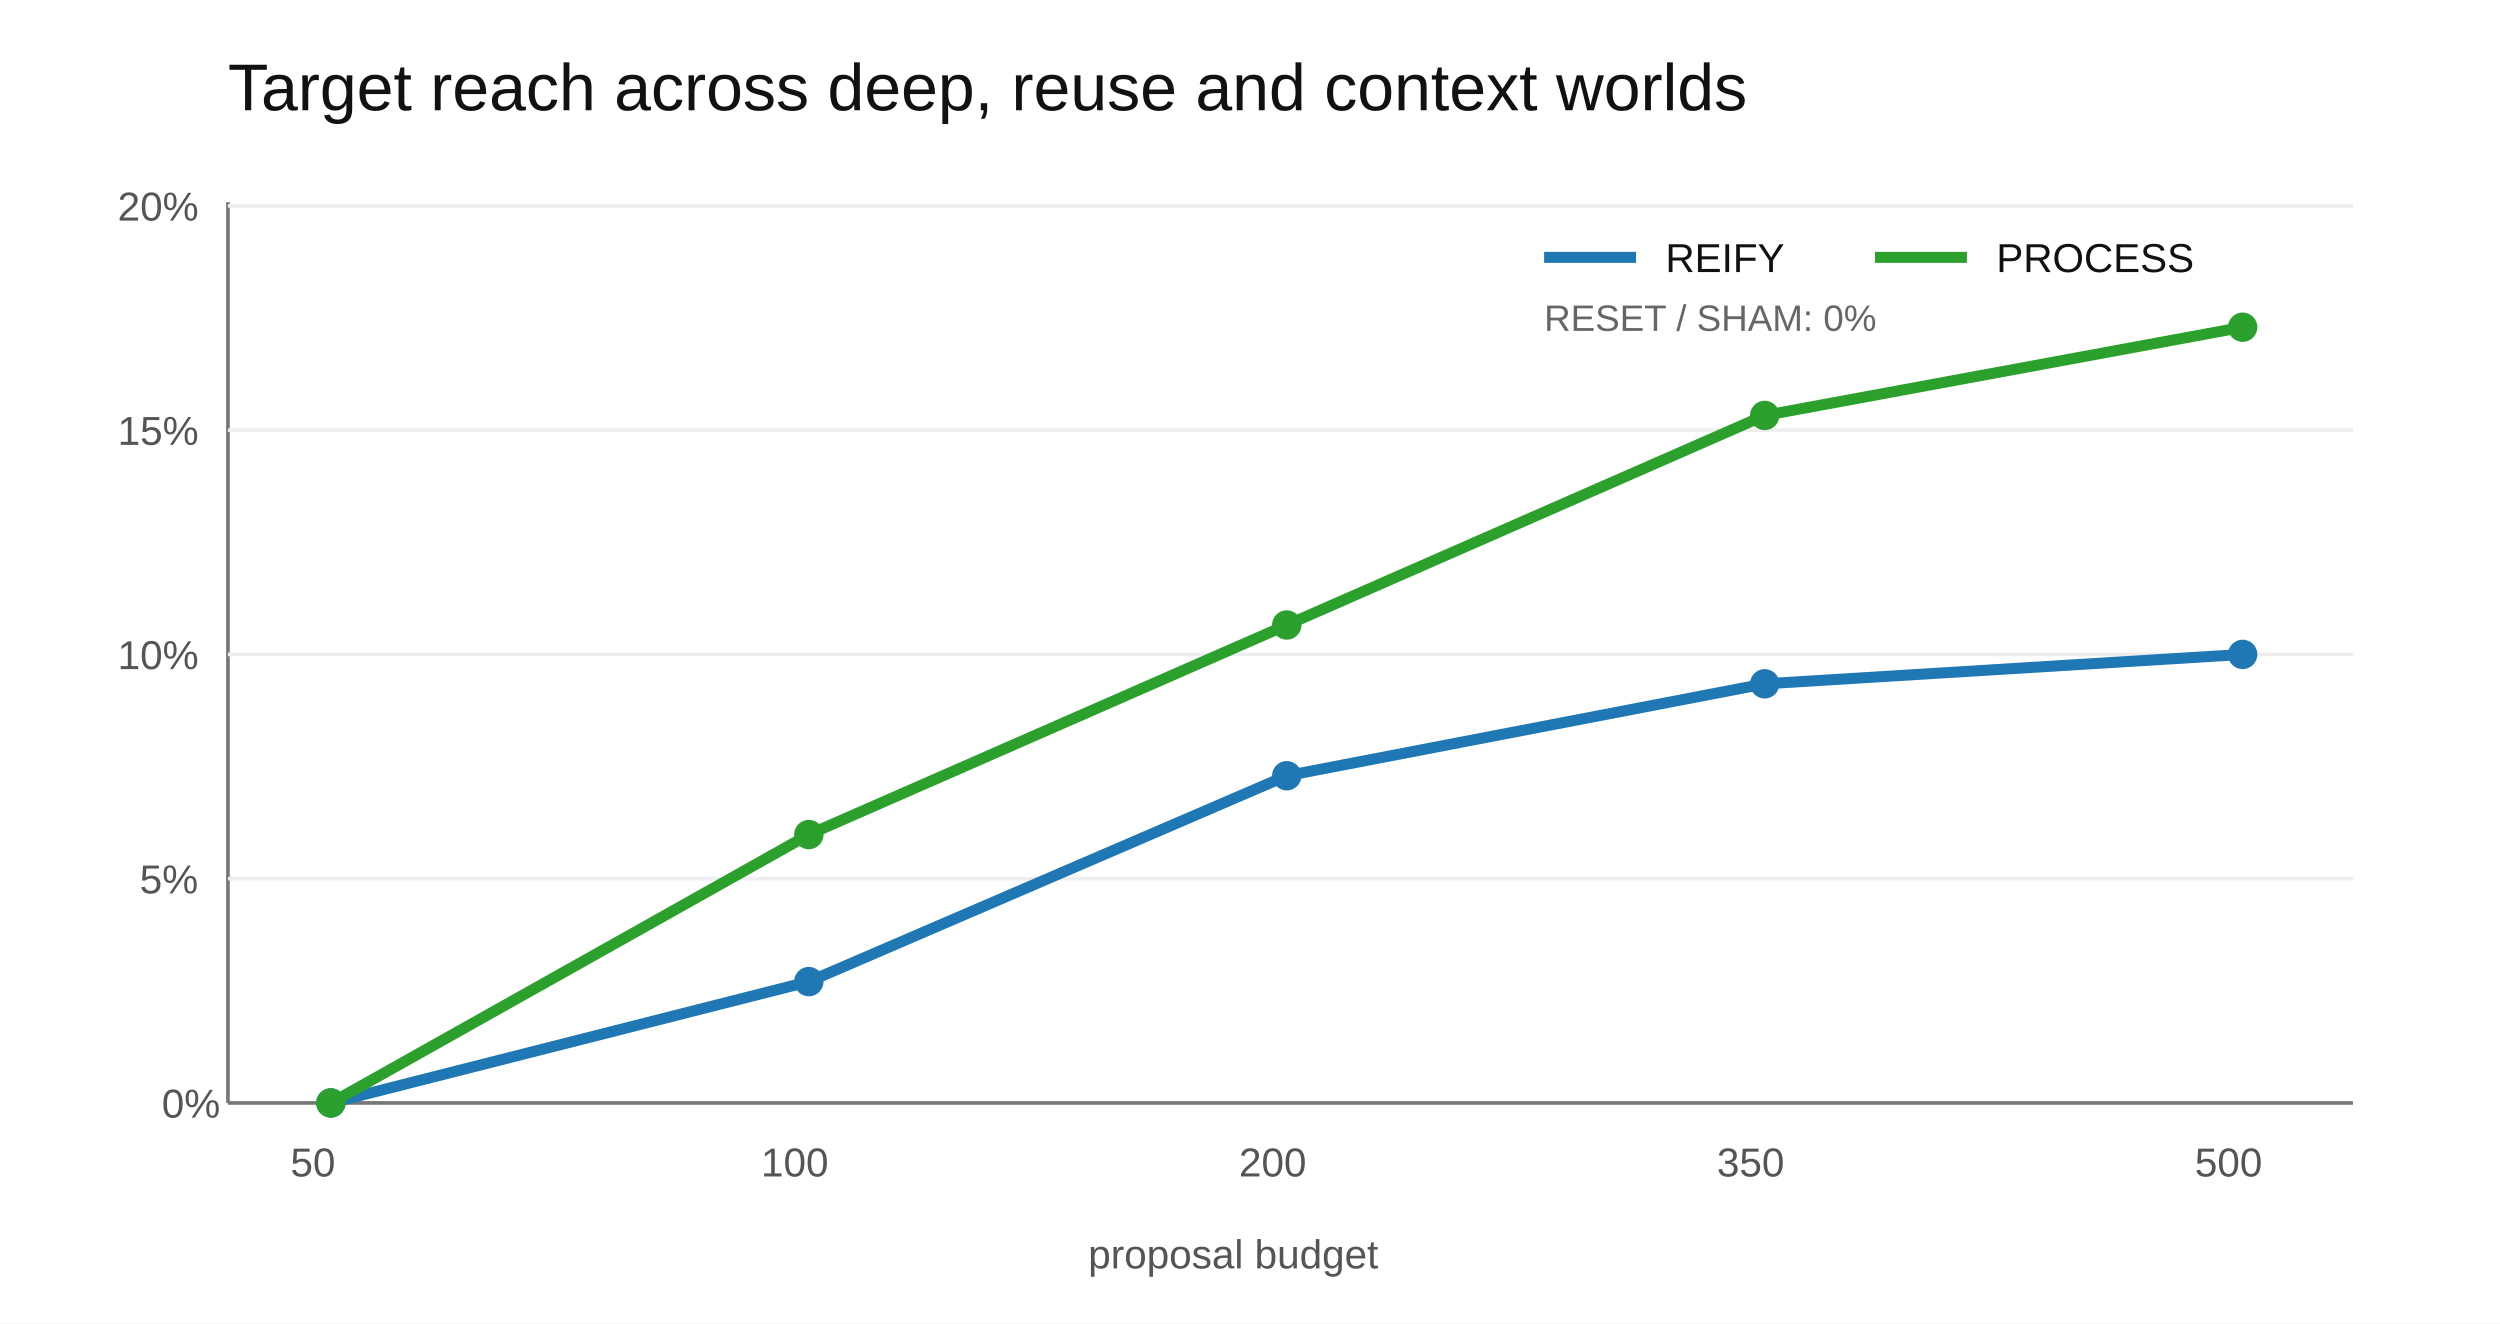
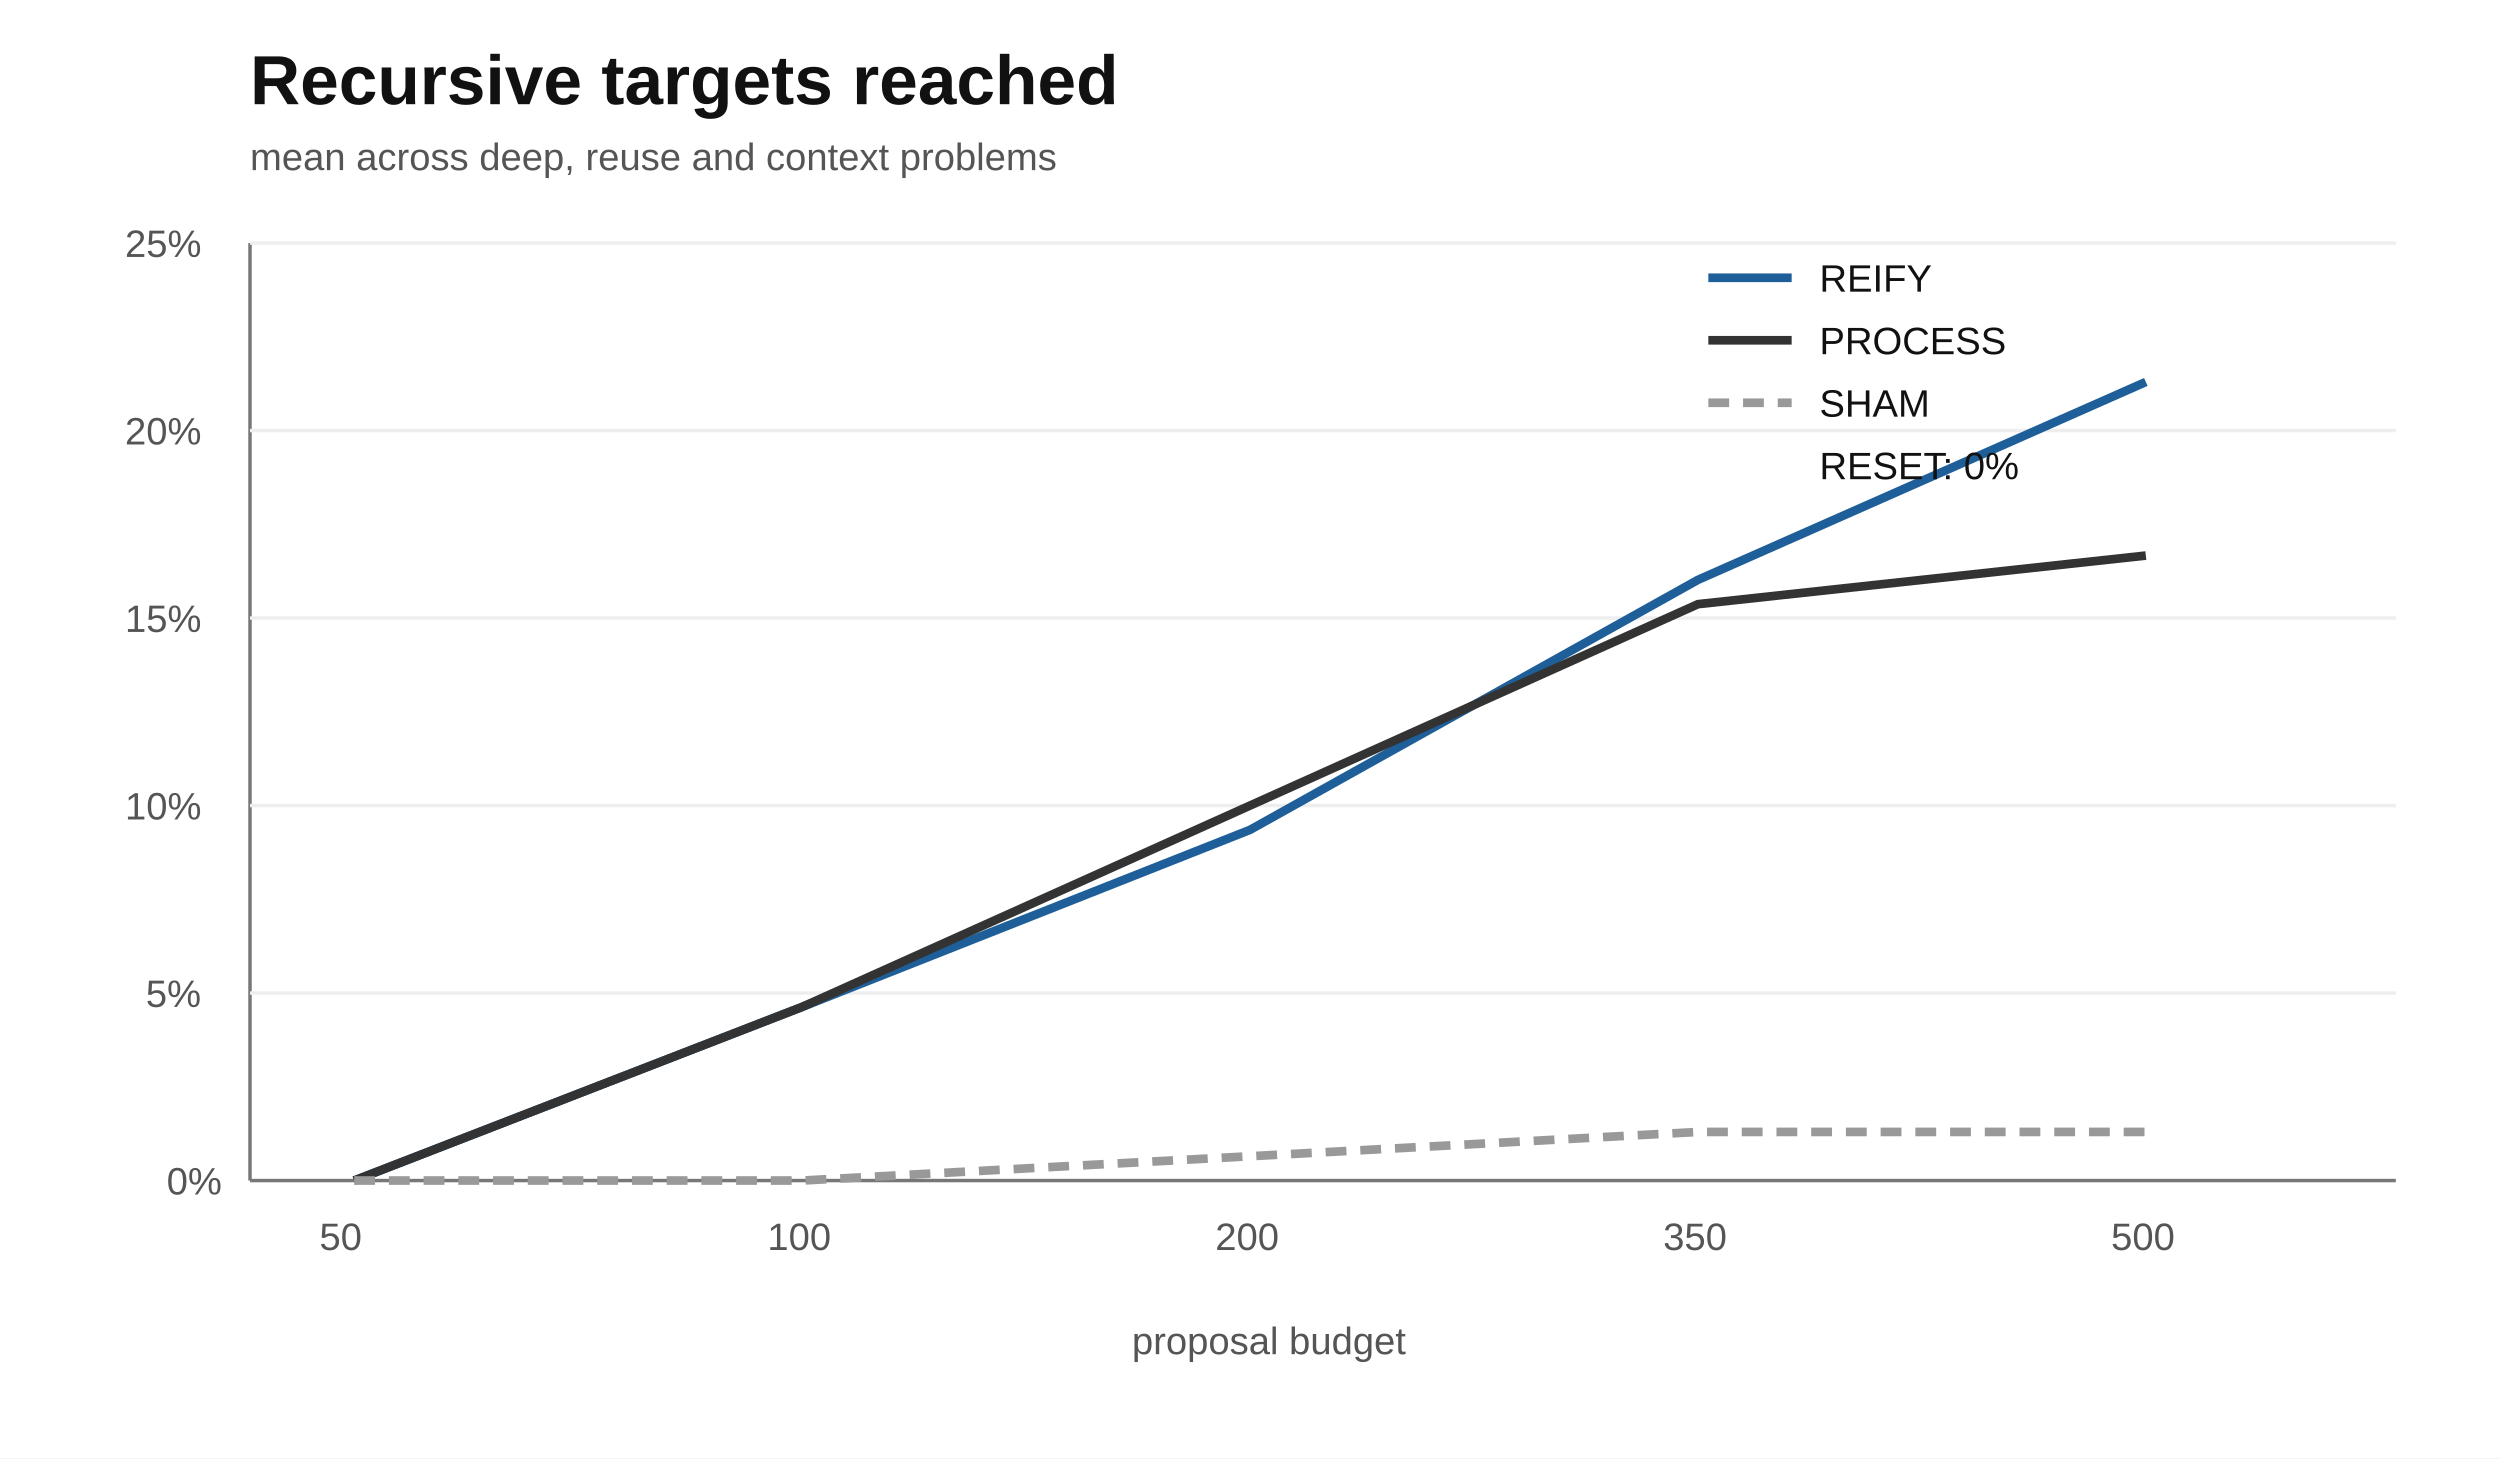
- <svg xmlns="http://www.w3.org/2000/svg" viewBox="0 0 680 360">
-   <rect width="680" height="360" fill="white" />
+ <svg xmlns="http://www.w3.org/2000/svg" viewBox="0 0 720 420">
+   <rect width="720" height="420" fill="white" />
  <g font-family="Arial, sans-serif" fill="#111">
-     <text x="62" y="30" font-size="18">Target reach across deep, reuse and context worlds</text>
-     <line x1="62" y1="300" x2="640" y2="300" stroke="#777" />
-     <line x1="62" y1="55" x2="62" y2="300" stroke="#777" />
+     <text x="72" y="30" font-size="20" font-weight="600">Recursive targets reached</text>
+     <text x="72" y="49" font-size="11" fill="#555">mean across deep, reuse and context problems</text>
+     <line x1="72" y1="340" x2="690" y2="340" stroke="#777" />
+     <line x1="72" y1="70" x2="72" y2="340" stroke="#777" />
+     <g stroke="#eee">
+       <line x1="72" y1="286" x2="690" y2="286" />
+       <line x1="72" y1="232" x2="690" y2="232" />
+       <line x1="72" y1="178" x2="690" y2="178" />
+       <line x1="72" y1="124" x2="690" y2="124" />
+       <line x1="72" y1="70" x2="690" y2="70" />
+     </g>
    <g font-size="11" fill="#555">
-       <text x="44" y="304">0%</text>
-       <text x="38" y="243">5%</text>
-       <text x="32" y="182">10%</text>
-       <text x="32" y="121">15%</text>
-       <text x="32" y="60">20%</text>
-       <text x="79" y="320">50</text>
-       <text x="207" y="320">100</text>
-       <text x="337" y="320">200</text>
-       <text x="467" y="320">350</text>
-       <text x="597" y="320">500</text>
-       <text x="296" y="345">proposal budget</text>
+       <text x="48" y="344">0%</text>
+       <text x="42" y="290">5%</text>
+       <text x="36" y="236">10%</text>
+       <text x="36" y="182">15%</text>
+       <text x="36" y="128">20%</text>
+       <text x="36" y="74">25%</text>
+       <text x="92" y="360">50</text>
+       <text x="221" y="360">100</text>
+       <text x="350" y="360">200</text>
+       <text x="479" y="360">350</text>
+       <text x="608" y="360">500</text>
+       <text x="326" y="390">proposal budget</text>
    </g>
-     <g stroke="#eee">
-       <line x1="62" y1="239" x2="640" y2="239" />
-       <line x1="62" y1="178" x2="640" y2="178" />
-       <line x1="62" y1="117" x2="640" y2="117" />
-       <line x1="62" y1="56" x2="640" y2="56" />
-     </g>
-     <polyline points="90,300 220,267 350,211 480,186 610,178" fill="none" stroke="#1f77b4" stroke-width="3" />
-     <polyline points="90,300 220,227 350,170 480,113 610,89" fill="none" stroke="#2ca02c" stroke-width="3" />
-     <g fill="#1f77b4">
-       <circle cx="90" cy="300" r="4" />
-       <circle cx="220" cy="267" r="4" />
-       <circle cx="350" cy="211" r="4" />
-       <circle cx="480" cy="186" r="4" />
-       <circle cx="610" cy="178" r="4" />
-     </g>
-     <g fill="#2ca02c">
-       <circle cx="90" cy="300" r="4" />
-       <circle cx="220" cy="227" r="4" />
-       <circle cx="350" cy="170" r="4" />
-       <circle cx="480" cy="113" r="4" />
-       <circle cx="610" cy="89" r="4" />
-     </g>
-     <line x1="420" y1="70" x2="445" y2="70" stroke="#1f77b4" stroke-width="3" />
-     <text x="453" y="74" font-size="11">REIFY</text>
-     <line x1="510" y1="70" x2="535" y2="70" stroke="#2ca02c" stroke-width="3" />
-     <text x="543" y="74" font-size="11">PROCESS</text>
-     <text x="420" y="90" font-size="10" fill="#666">RESET / SHAM: 0%</text>
+     <polyline points="102,340 231,290 360,239 489,167 618,110" fill="none" stroke="#1f5f99" stroke-width="2.5" />
+     <polyline points="102,340 231,290 360,232 489,174 618,160" fill="none" stroke="#333" stroke-width="2.5" />
+     <polyline points="102,340 231,340 360,333 489,326 618,326" fill="none" stroke="#999" stroke-width="2.5" stroke-dasharray="6 4" />
+     <line x1="492" y1="80" x2="516" y2="80" stroke="#1f5f99" stroke-width="2.5" />
+     <text x="524" y="84" font-size="11">REIFY</text>
+     <line x1="492" y1="98" x2="516" y2="98" stroke="#333" stroke-width="2.5" />
+     <text x="524" y="102" font-size="11">PROCESS</text>
+     <line x1="492" y1="116" x2="516" y2="116" stroke="#999" stroke-width="2.5" stroke-dasharray="6 4" />
+     <text x="524" y="120" font-size="11">SHAM</text>
+     <text x="524" y="138" font-size="11">RESET: 0%</text>
  </g>
</svg>
